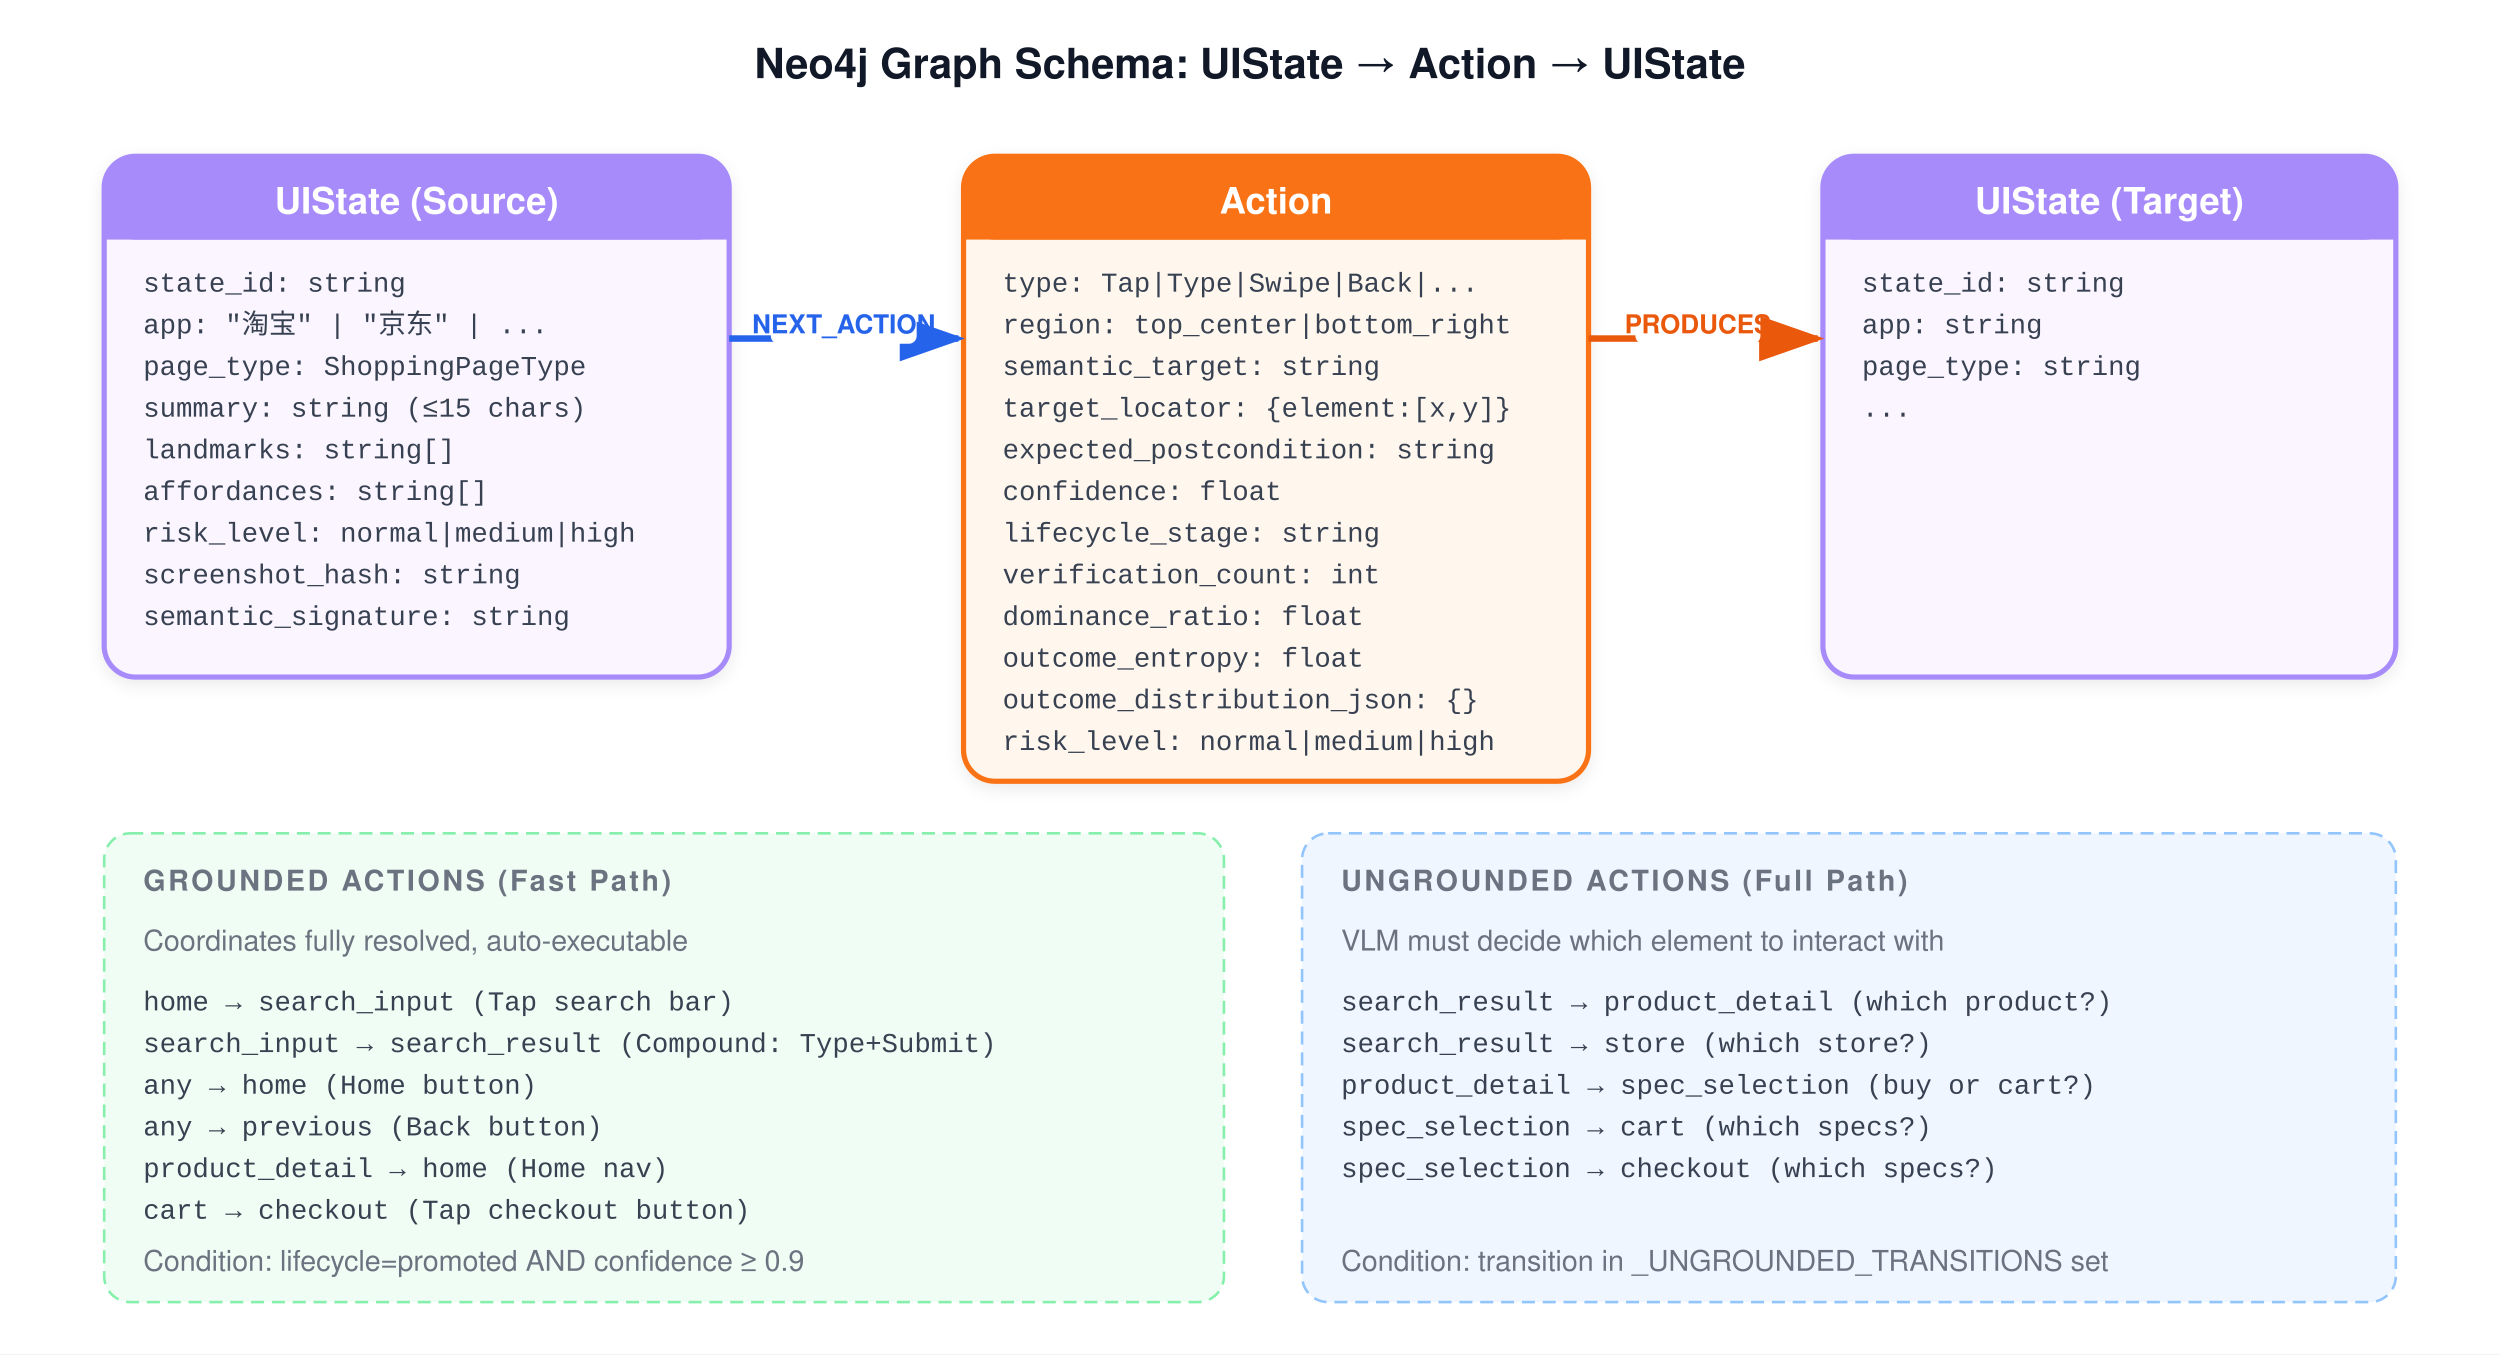
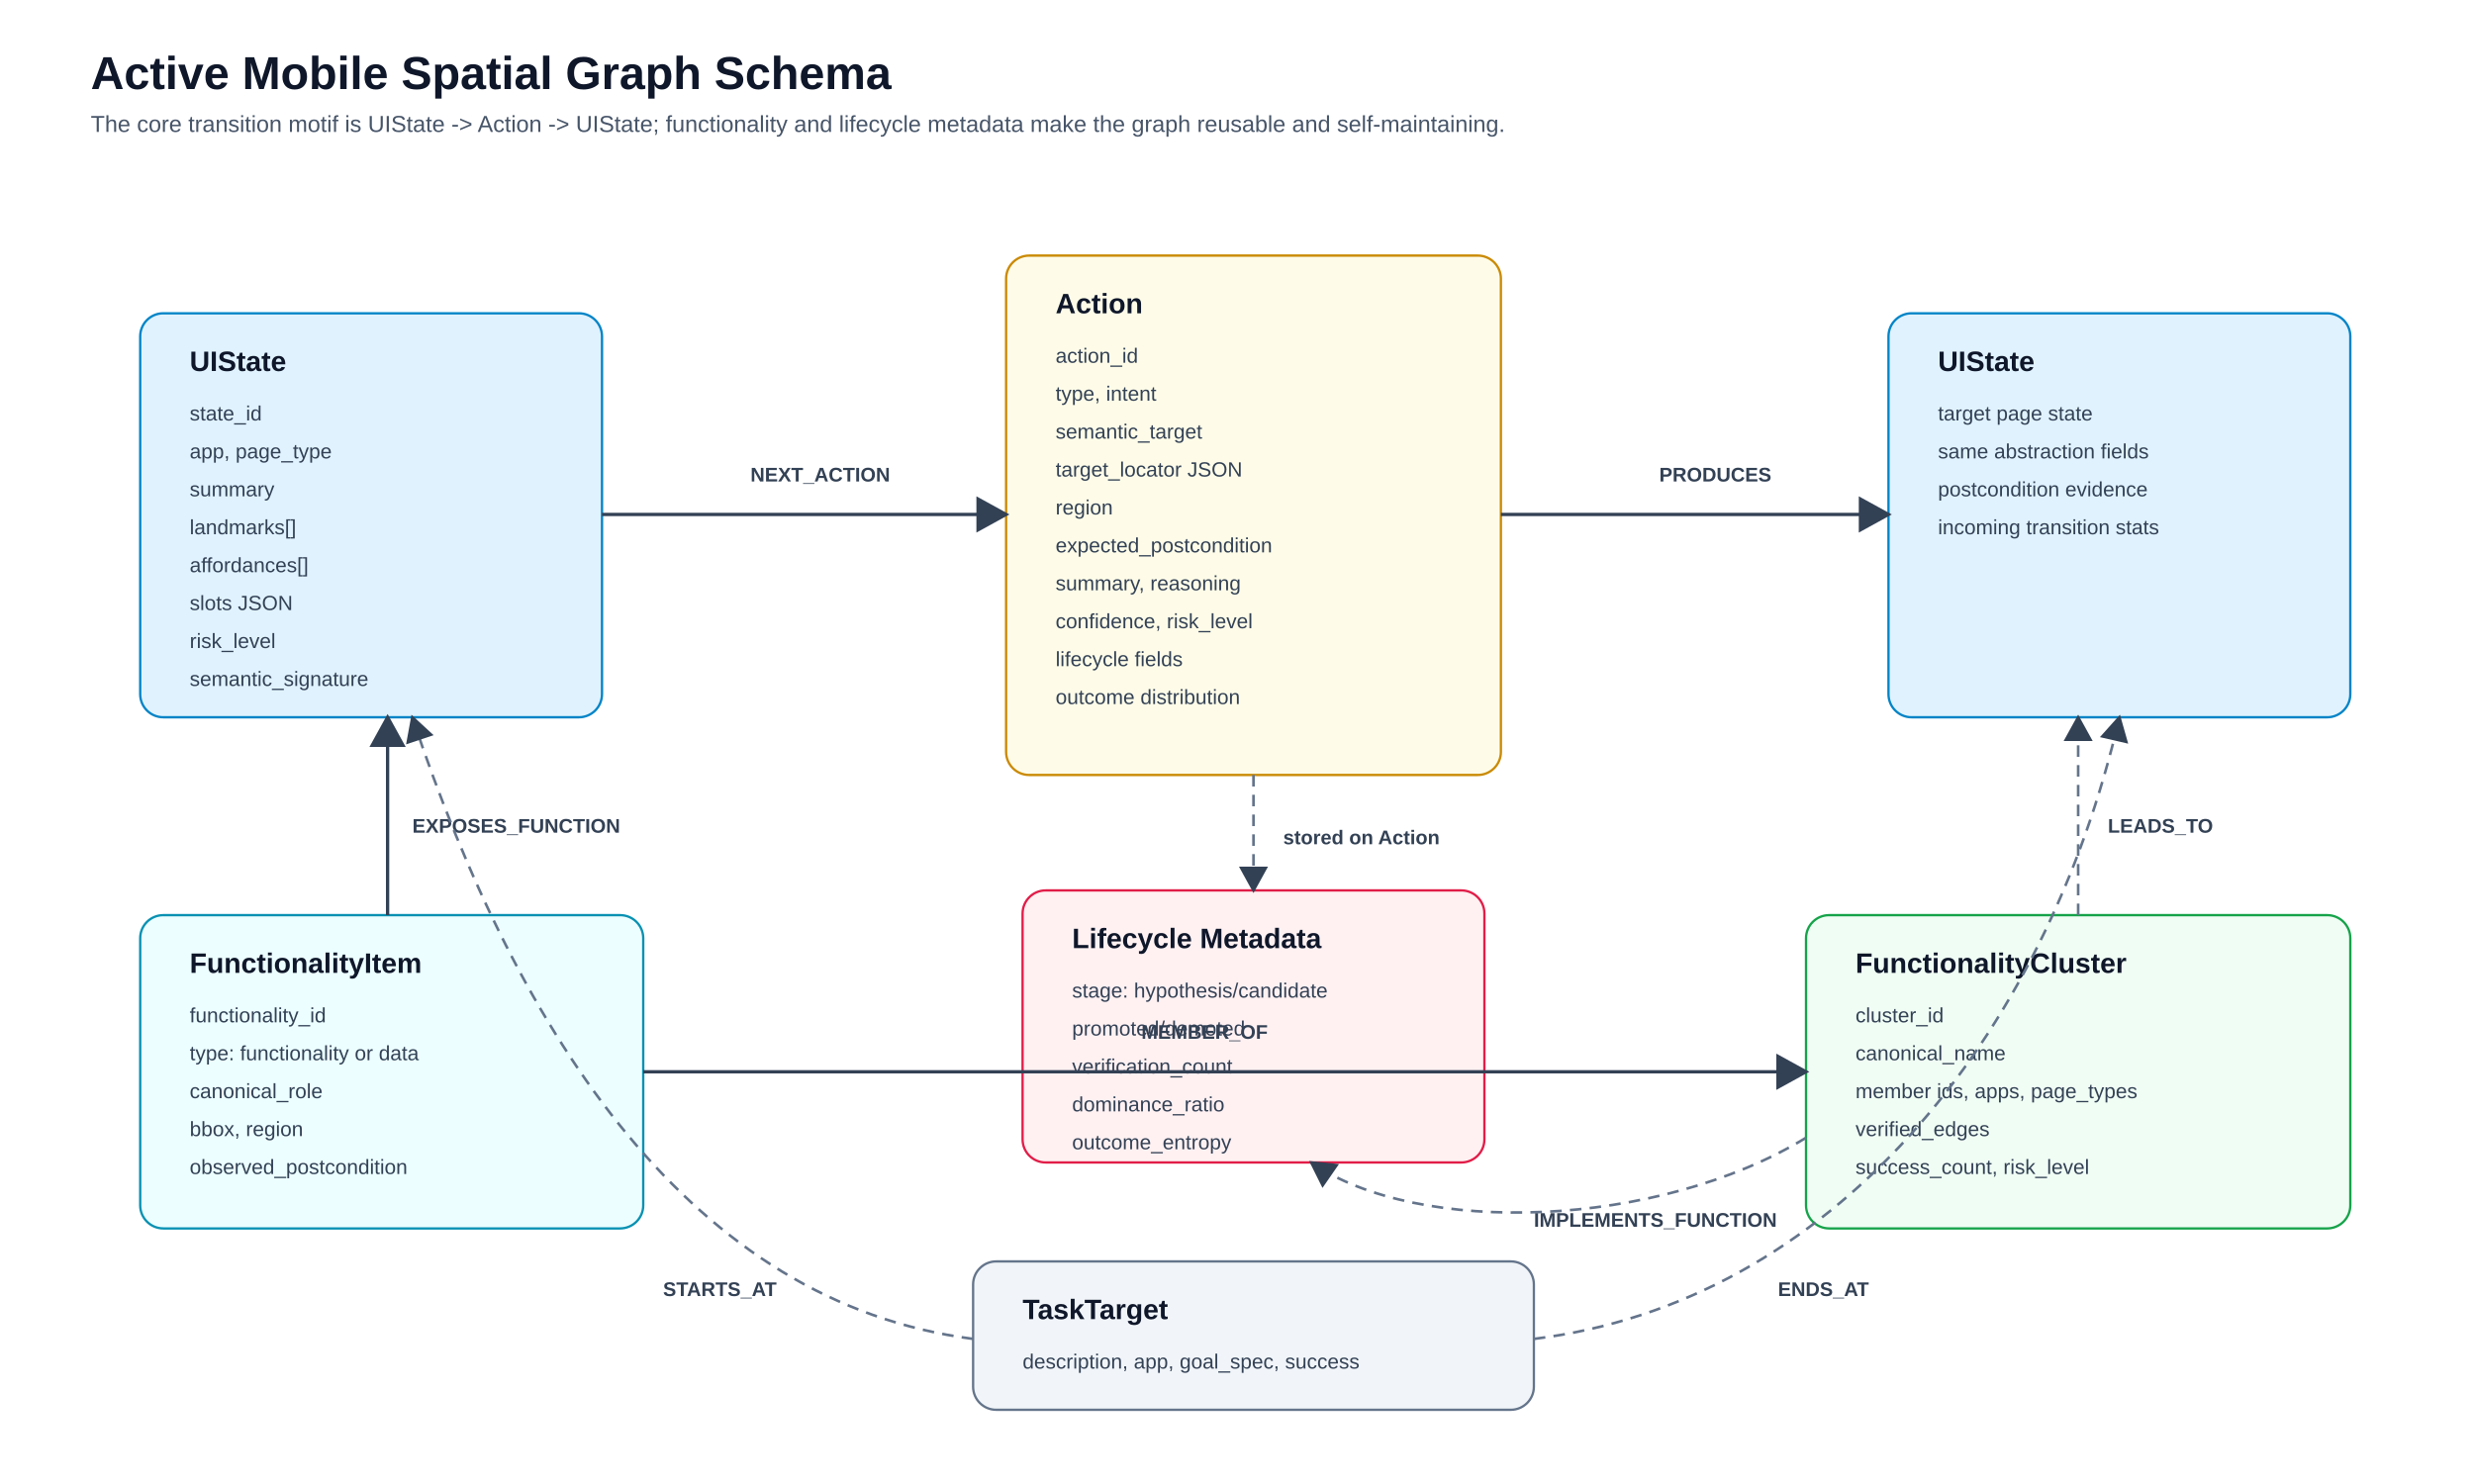
- <svg xmlns="http://www.w3.org/2000/svg" viewBox="0 0 960 520">
-   <style>
-     text { font-family: 'Helvetica Neue', Helvetica, Arial, 'PingFang SC', 'Microsoft YaHei', sans-serif; }
-     .title { font-size: 16px; font-weight: 600; fill: #111827; }
-     .label { font-size: 13px; font-weight: 500; fill: #111827; }
-     .sublabel { font-size: 11px; fill: #6b7280; }
-     .prop { font-size: 10.5px; fill: #374151; font-family: 'Courier New', monospace; }
-     .layer-label { font-size: 11px; font-weight: 600; fill: #6b7280; letter-spacing: 1px; }
-   </style>
+ <svg xmlns="http://www.w3.org/2000/svg" width="1500" height="900" viewBox="0 0 1500 900" role="img" aria-labelledby="title desc">
  <defs>
-     <marker id="arr-b" markerWidth="10" markerHeight="7" refX="9" refY="3.5" orient="auto">
-       <polygon points="0 0,10 3.5,0 7" fill="#2563eb" />
+     <marker id="arrow" markerWidth="11" markerHeight="11" refX="9" refY="5.5" orient="auto">
+       <path d="M0,0 L10,5.5 L0,11 Z" fill="#334155" />
    </marker>
-     <marker id="arr-o" markerWidth="10" markerHeight="7" refX="9" refY="3.5" orient="auto">
-       <polygon points="0 0,10 3.5,0 7" fill="#ea580c" />
-     </marker>
-     <marker id="arr-g" markerWidth="10" markerHeight="7" refX="9" refY="3.5" orient="auto">
-       <polygon points="0 0,10 3.5,0 7" fill="#059669" />
-     </marker>
-     <filter id="sh">
-       <feDropShadow dx="0" dy="2" stdDeviation="3" flood-opacity="0.08" />
-     </filter>
+     <style>
+       .title { font: 700 28px Arial, sans-serif; fill: #0f172a; }
+       .subtitle { font: 400 14px Arial, sans-serif; fill: #475569; }
+       .nodeTitle { font: 700 17px Arial, sans-serif; fill: #0f172a; }
+       .field { font: 400 12.5px Arial, sans-serif; fill: #334155; }
+       .rel { font: 700 12px Arial, sans-serif; fill: #334155; }
+       .ui { fill: #e0f2fe; stroke: #0284c7; stroke-width: 1.4; }
+       .action { fill: #fefce8; stroke: #ca8a04; stroke-width: 1.4; }
+       .fn { fill: #ecfeff; stroke: #0891b2; stroke-width: 1.4; }
+       .cluster { fill: #f0fdf4; stroke: #16a34a; stroke-width: 1.4; }
+       .task { fill: #f1f5f9; stroke: #64748b; stroke-width: 1.4; }
+       .life { fill: #fff1f2; stroke: #e11d48; stroke-width: 1.4; }
+       .line { stroke: #334155; stroke-width: 2; fill: none; marker-end: url(#arrow); }
+       .dash { stroke: #64748b; stroke-width: 1.6; stroke-dasharray: 7 5; fill: none; marker-end: url(#arrow); }
+     </style>
  </defs>
-   <rect width="960" height="520" fill="#fff" />
-   <text x="480" y="30" text-anchor="middle" class="title">Neo4j Graph Schema: UIState → Action → UIState</text>
-   <rect x="40" y="60" width="240" height="200" rx="12" fill="#faf5ff" stroke="#a78bfa" stroke-width="2" filter="url(#sh)" />
-   <rect x="40" y="60" width="240" height="32" rx="12" fill="#a78bfa" stroke="none" />
-   <rect x="40" y="80" width="240" height="12" fill="#a78bfa" stroke="none" />
-   <text x="160" y="82" text-anchor="middle" style="font-size:14px;font-weight:600;fill:#fff">UIState (Source)</text>
-   <text x="55" y="112" class="prop">state_id: string</text>
-   <text x="55" y="128" class="prop">app: "淘宝" | "京东" | ...</text>
-   <text x="55" y="144" class="prop">page_type: ShoppingPageType</text>
-   <text x="55" y="160" class="prop">summary: string (≤15 chars)</text>
-   <text x="55" y="176" class="prop">landmarks: string[]</text>
-   <text x="55" y="192" class="prop">affordances: string[]</text>
-   <text x="55" y="208" class="prop">risk_level: normal|medium|high</text>
-   <text x="55" y="224" class="prop">screenshot_hash: string</text>
-   <text x="55" y="240" class="prop">semantic_signature: string</text>
-   <rect x="370" y="60" width="240" height="240" rx="12" fill="#fff7ed" stroke="#f97316" stroke-width="2" filter="url(#sh)" />
-   <rect x="370" y="60" width="240" height="32" rx="12" fill="#f97316" stroke="none" />
-   <rect x="370" y="80" width="240" height="12" fill="#f97316" stroke="none" />
-   <text x="490" y="82" text-anchor="middle" style="font-size:14px;font-weight:600;fill:#fff">Action</text>
-   <text x="385" y="112" class="prop">type: Tap|Type|Swipe|Back|...</text>
-   <text x="385" y="128" class="prop">region: top_center|bottom_right</text>
-   <text x="385" y="144" class="prop">semantic_target: string</text>
-   <text x="385" y="160" class="prop">target_locator: {element:[x,y]}</text>
-   <text x="385" y="176" class="prop">expected_postcondition: string</text>
-   <text x="385" y="192" class="prop">confidence: float</text>
-   <text x="385" y="208" class="prop">lifecycle_stage: string</text>
-   <text x="385" y="224" class="prop">verification_count: int</text>
-   <text x="385" y="240" class="prop">dominance_ratio: float</text>
-   <text x="385" y="256" class="prop">outcome_entropy: float</text>
-   <text x="385" y="272" class="prop">outcome_distribution_json: {}</text>
-   <text x="385" y="288" class="prop">risk_level: normal|medium|high</text>
-   <rect x="700" y="60" width="220" height="200" rx="12" fill="#faf5ff" stroke="#a78bfa" stroke-width="2" filter="url(#sh)" />
-   <rect x="700" y="60" width="220" height="32" rx="12" fill="#a78bfa" stroke="none" />
-   <rect x="700" y="80" width="220" height="12" fill="#a78bfa" stroke="none" />
-   <text x="810" y="82" text-anchor="middle" style="font-size:14px;font-weight:600;fill:#fff">UIState (Target)</text>
-   <text x="715" y="112" class="prop">state_id: string</text>
-   <text x="715" y="128" class="prop">app: string</text>
-   <text x="715" y="144" class="prop">page_type: string</text>
-   <text x="715" y="160" class="prop">...</text>
-   <line x1="280" y1="130" x2="368" y2="130" stroke="#2563eb" stroke-width="2.5" marker-end="url(#arr-b)" />
-   <rect x="296" y="116" width="56" height="16" rx="3" fill="#fff" />
-   <text x="324" y="128" text-anchor="middle" style="font-size:10px;font-weight:600;fill:#2563eb">NEXT_ACTION</text>
-   <line x1="610" y1="130" x2="698" y2="130" stroke="#ea580c" stroke-width="2.5" marker-end="url(#arr-o)" />
-   <rect x="628" y="116" width="48" height="16" rx="3" fill="#fff" />
-   <text x="652" y="128" text-anchor="middle" style="font-size:10px;font-weight:600;fill:#ea580c">PRODUCES</text>
-   <rect x="40" y="320" width="430" height="180" rx="10" fill="#f0fdf4" stroke="#86efac" stroke-width="1" stroke-dasharray="5,3" />
-   <text x="55" y="342" class="layer-label">GROUNDED ACTIONS (Fast Path)</text>
-   <text x="55" y="365" class="sublabel">Coordinates fully resolved, auto-executable</text>
-   <text x="55" y="388" class="prop">home → search_input    (Tap search bar)</text>
-   <text x="55" y="404" class="prop">search_input → search_result (Compound: Type+Submit)</text>
-   <text x="55" y="420" class="prop">any → home             (Home button)</text>
-   <text x="55" y="436" class="prop">any → previous         (Back button)</text>
-   <text x="55" y="452" class="prop">product_detail → home  (Home nav)</text>
-   <text x="55" y="468" class="prop">cart → checkout         (Tap checkout button)</text>
-   <text x="55" y="488" class="sublabel">Condition: lifecycle=promoted AND confidence ≥ 0.9</text>
-   <rect x="500" y="320" width="420" height="180" rx="10" fill="#eff6ff" stroke="#93c5fd" stroke-width="1" stroke-dasharray="5,3" />
-   <text x="515" y="342" class="layer-label">UNGROUNDED ACTIONS (Full Path)</text>
-   <text x="515" y="365" class="sublabel">VLM must decide which element to interact with</text>
-   <text x="515" y="388" class="prop">search_result → product_detail  (which product?)</text>
-   <text x="515" y="404" class="prop">search_result → store           (which store?)</text>
-   <text x="515" y="420" class="prop">product_detail → spec_selection (buy or cart?)</text>
-   <text x="515" y="436" class="prop">spec_selection → cart           (which specs?)</text>
-   <text x="515" y="452" class="prop">spec_selection → checkout       (which specs?)</text>
-   <text x="515" y="488" class="sublabel">Condition: transition in _UNGROUNDED_TRANSITIONS set</text>
+   <rect width="1500" height="900" fill="#ffffff" />
+   <text class="title" x="55" y="54">Active Mobile Spatial Graph Schema</text>
+   <text class="subtitle" x="55" y="80">The core transition motif is UIState -&gt; Action -&gt; UIState; functionality and lifecycle metadata make the graph reusable and self-maintaining.</text>
+   <rect class="ui" x="85" y="190" width="280" height="245" rx="14" />
+   <text class="nodeTitle" x="115" y="225">UIState</text>
+   <text class="field" x="115" y="255">state_id</text>
+   <text class="field" x="115" y="278">app, page_type</text>
+   <text class="field" x="115" y="301">summary</text>
+   <text class="field" x="115" y="324">landmarks[]</text>
+   <text class="field" x="115" y="347">affordances[]</text>
+   <text class="field" x="115" y="370">slots JSON</text>
+   <text class="field" x="115" y="393">risk_level</text>
+   <text class="field" x="115" y="416">semantic_signature</text>
+   <rect class="action" x="610" y="155" width="300" height="315" rx="14" />
+   <text class="nodeTitle" x="640" y="190">Action</text>
+   <text class="field" x="640" y="220">action_id</text>
+   <text class="field" x="640" y="243">type, intent</text>
+   <text class="field" x="640" y="266">semantic_target</text>
+   <text class="field" x="640" y="289">target_locator JSON</text>
+   <text class="field" x="640" y="312">region</text>
+   <text class="field" x="640" y="335">expected_postcondition</text>
+   <text class="field" x="640" y="358">summary, reasoning</text>
+   <text class="field" x="640" y="381">confidence, risk_level</text>
+   <text class="field" x="640" y="404">lifecycle fields</text>
+   <text class="field" x="640" y="427">outcome distribution</text>
+   <rect class="ui" x="1145" y="190" width="280" height="245" rx="14" />
+   <text class="nodeTitle" x="1175" y="225">UIState</text>
+   <text class="field" x="1175" y="255">target page state</text>
+   <text class="field" x="1175" y="278">same abstraction fields</text>
+   <text class="field" x="1175" y="301">postcondition evidence</text>
+   <text class="field" x="1175" y="324">incoming transition stats</text>
+   <path class="line" d="M365 312 H610" />
+   <text class="rel" x="455" y="292">NEXT_ACTION</text>
+   <path class="line" d="M910 312 H1145" />
+   <text class="rel" x="1006" y="292">PRODUCES</text>
+   <rect class="life" x="620" y="540" width="280" height="165" rx="14" />
+   <text class="nodeTitle" x="650" y="575">Lifecycle Metadata</text>
+   <text class="field" x="650" y="605">stage: hypothesis/candidate</text>
+   <text class="field" x="650" y="628">promoted/demoted</text>
+   <text class="field" x="650" y="651">verification_count</text>
+   <text class="field" x="650" y="674">dominance_ratio</text>
+   <text class="field" x="650" y="697">outcome_entropy</text>
+   <path class="dash" d="M760 470 V540" />
+   <text class="rel" x="778" y="512">stored on Action</text>
+   <rect class="fn" x="85" y="555" width="305" height="190" rx="14" />
+   <text class="nodeTitle" x="115" y="590">FunctionalityItem</text>
+   <text class="field" x="115" y="620">functionality_id</text>
+   <text class="field" x="115" y="643">type: functionality or data</text>
+   <text class="field" x="115" y="666">canonical_role</text>
+   <text class="field" x="115" y="689">bbox, region</text>
+   <text class="field" x="115" y="712">observed_postcondition</text>
+   <path class="line" d="M235 555 V435" />
+   <text class="rel" x="250" y="505">EXPOSES_FUNCTION</text>
+   <rect class="cluster" x="1095" y="555" width="330" height="190" rx="14" />
+   <text class="nodeTitle" x="1125" y="590">FunctionalityCluster</text>
+   <text class="field" x="1125" y="620">cluster_id</text>
+   <text class="field" x="1125" y="643">canonical_name</text>
+   <text class="field" x="1125" y="666">member ids, apps, page_types</text>
+   <text class="field" x="1125" y="689">verified_edges</text>
+   <text class="field" x="1125" y="712">success_count, risk_level</text>
+   <path class="line" d="M390 650 H1095" />
+   <text class="rel" x="692" y="630">MEMBER_OF</text>
+   <path class="dash" d="M1095 690 C1005 745 860 750 795 705" />
+   <text class="rel" x="930" y="744">IMPLEMENTS_FUNCTION</text>
+   <path class="dash" d="M1260 555 V435" />
+   <text class="rel" x="1278" y="505">LEADS_TO</text>
+   <rect class="task" x="590" y="765" width="340" height="90" rx="14" />
+   <text class="nodeTitle" x="620" y="800">TaskTarget</text>
+   <text class="field" x="620" y="830">description, app, goal_spec, success</text>
+   <path class="dash" d="M590 812 C420 790 315 630 250 435" />
+   <text class="rel" x="402" y="786">STARTS_AT</text>
+   <path class="dash" d="M930 812 C1110 790 1240 630 1285 435" />
+   <text class="rel" x="1078" y="786">ENDS_AT</text>
</svg>
